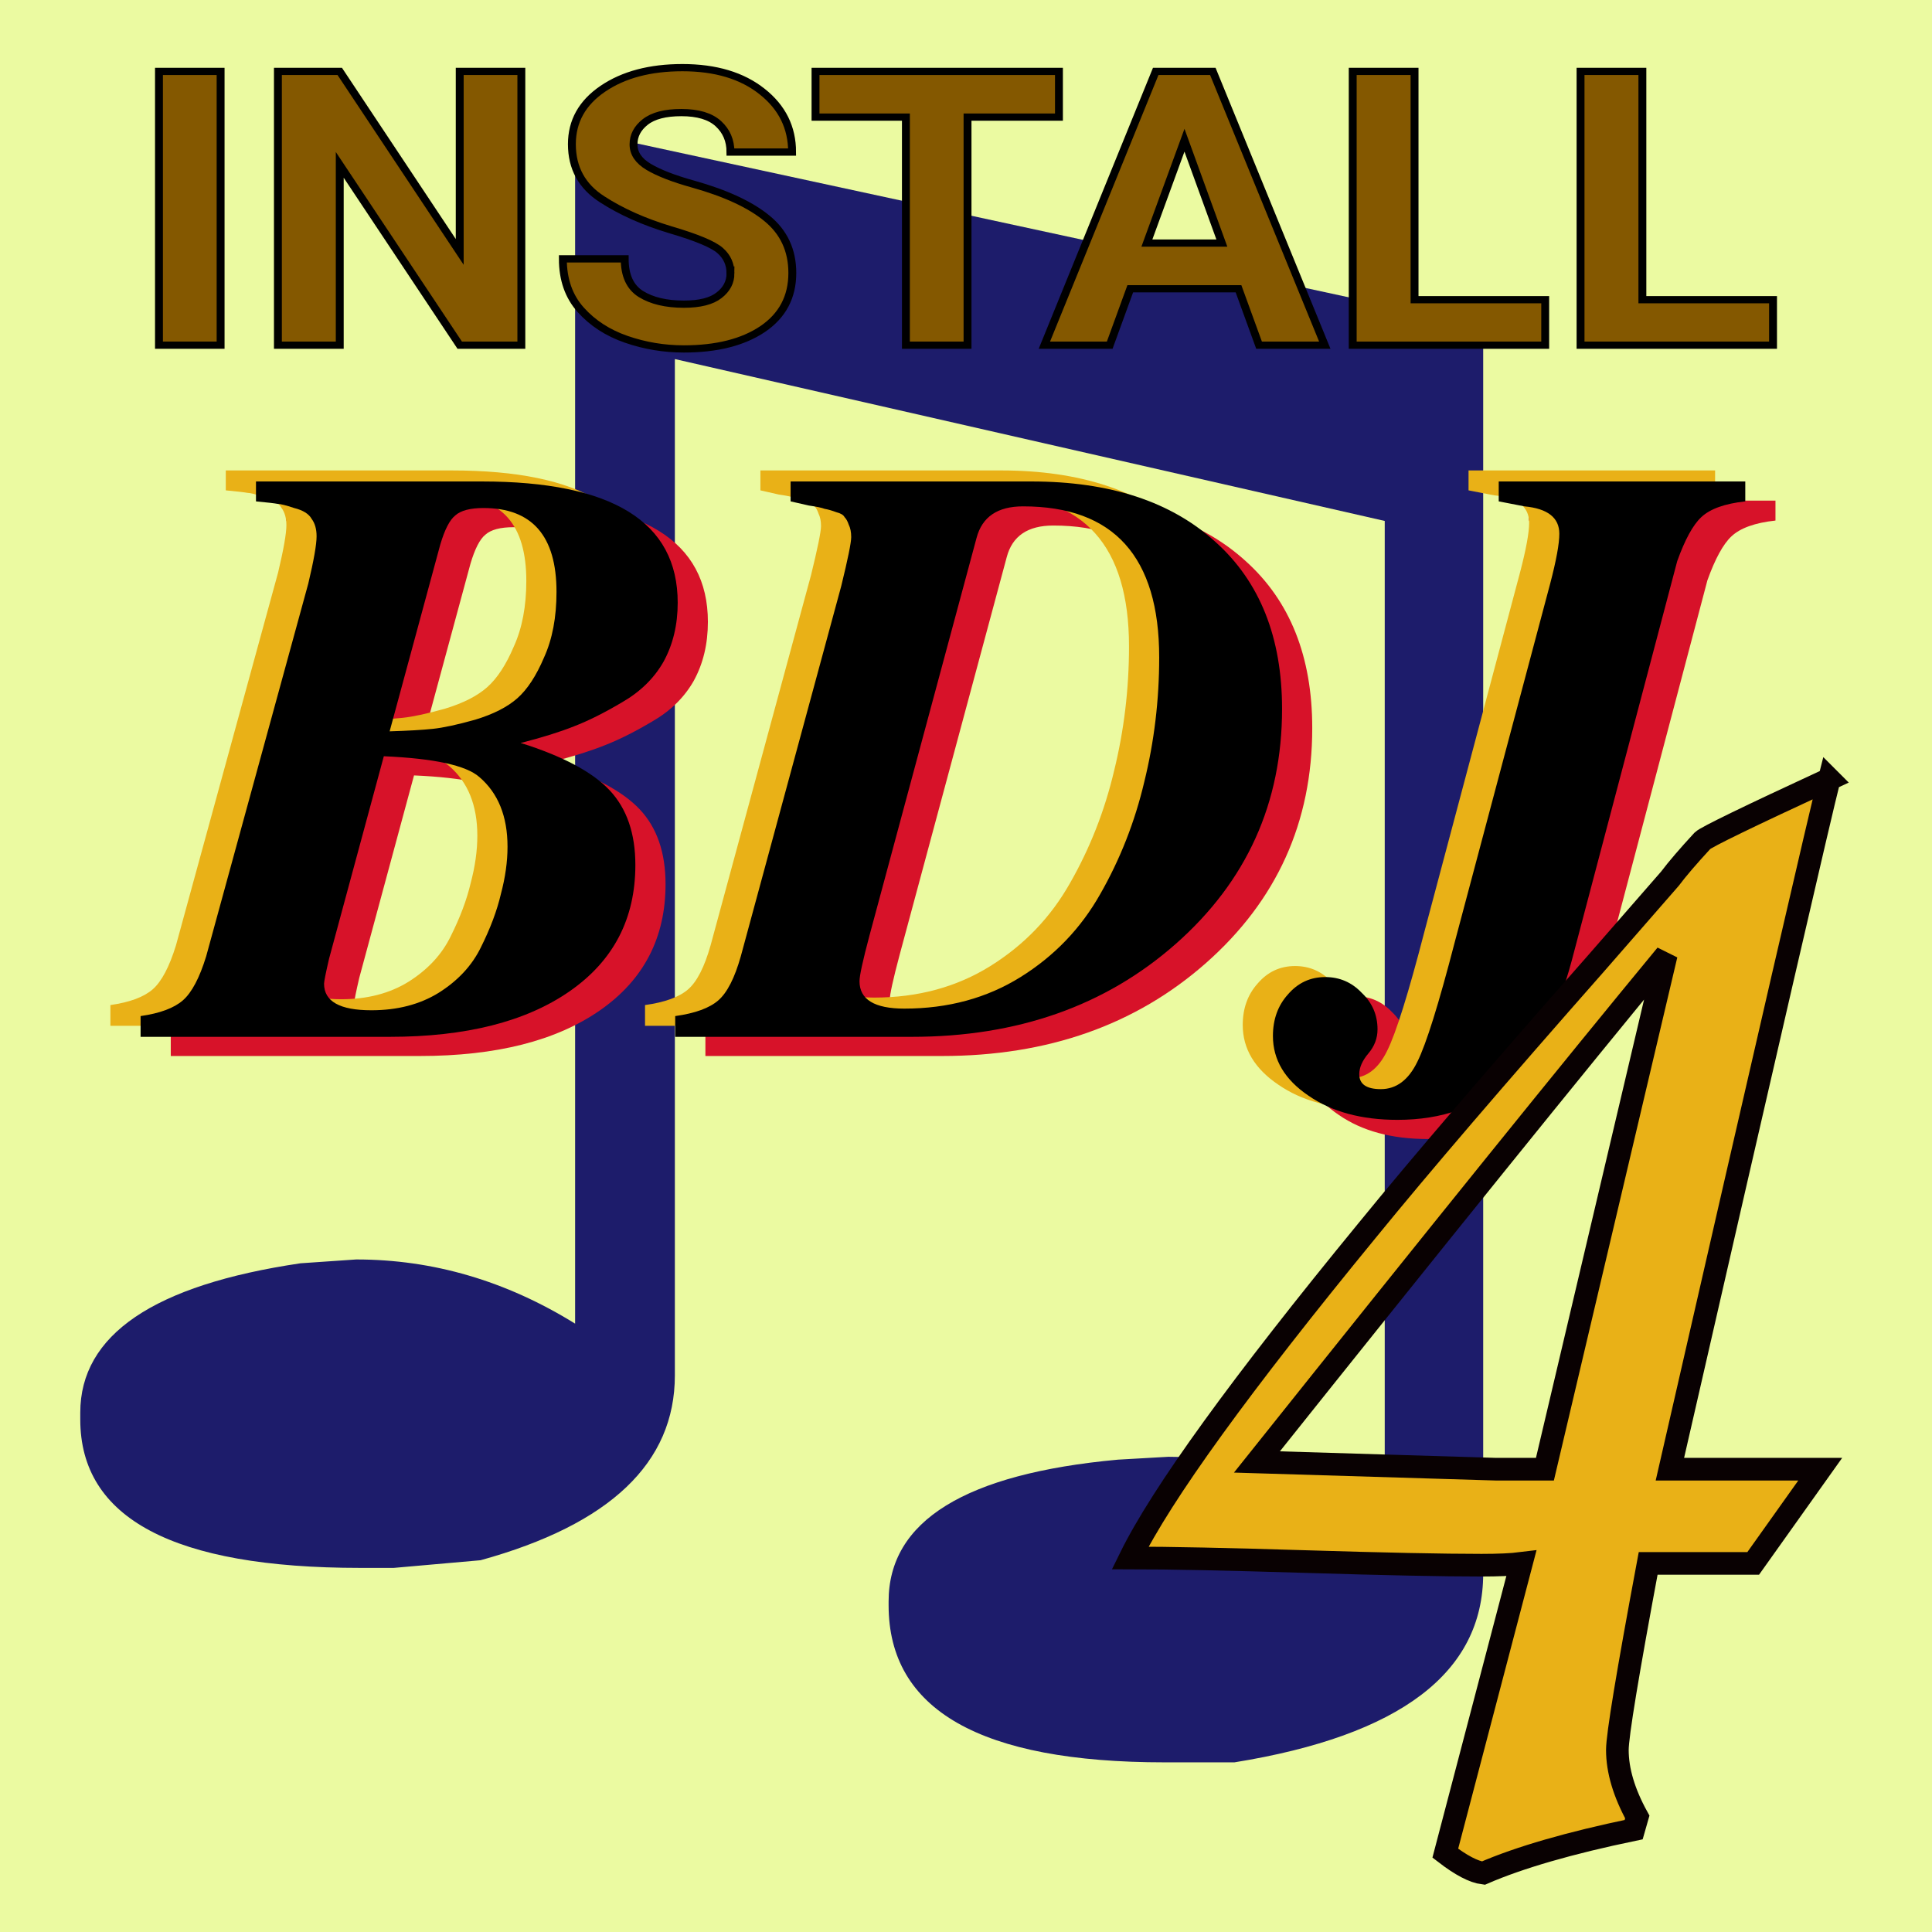
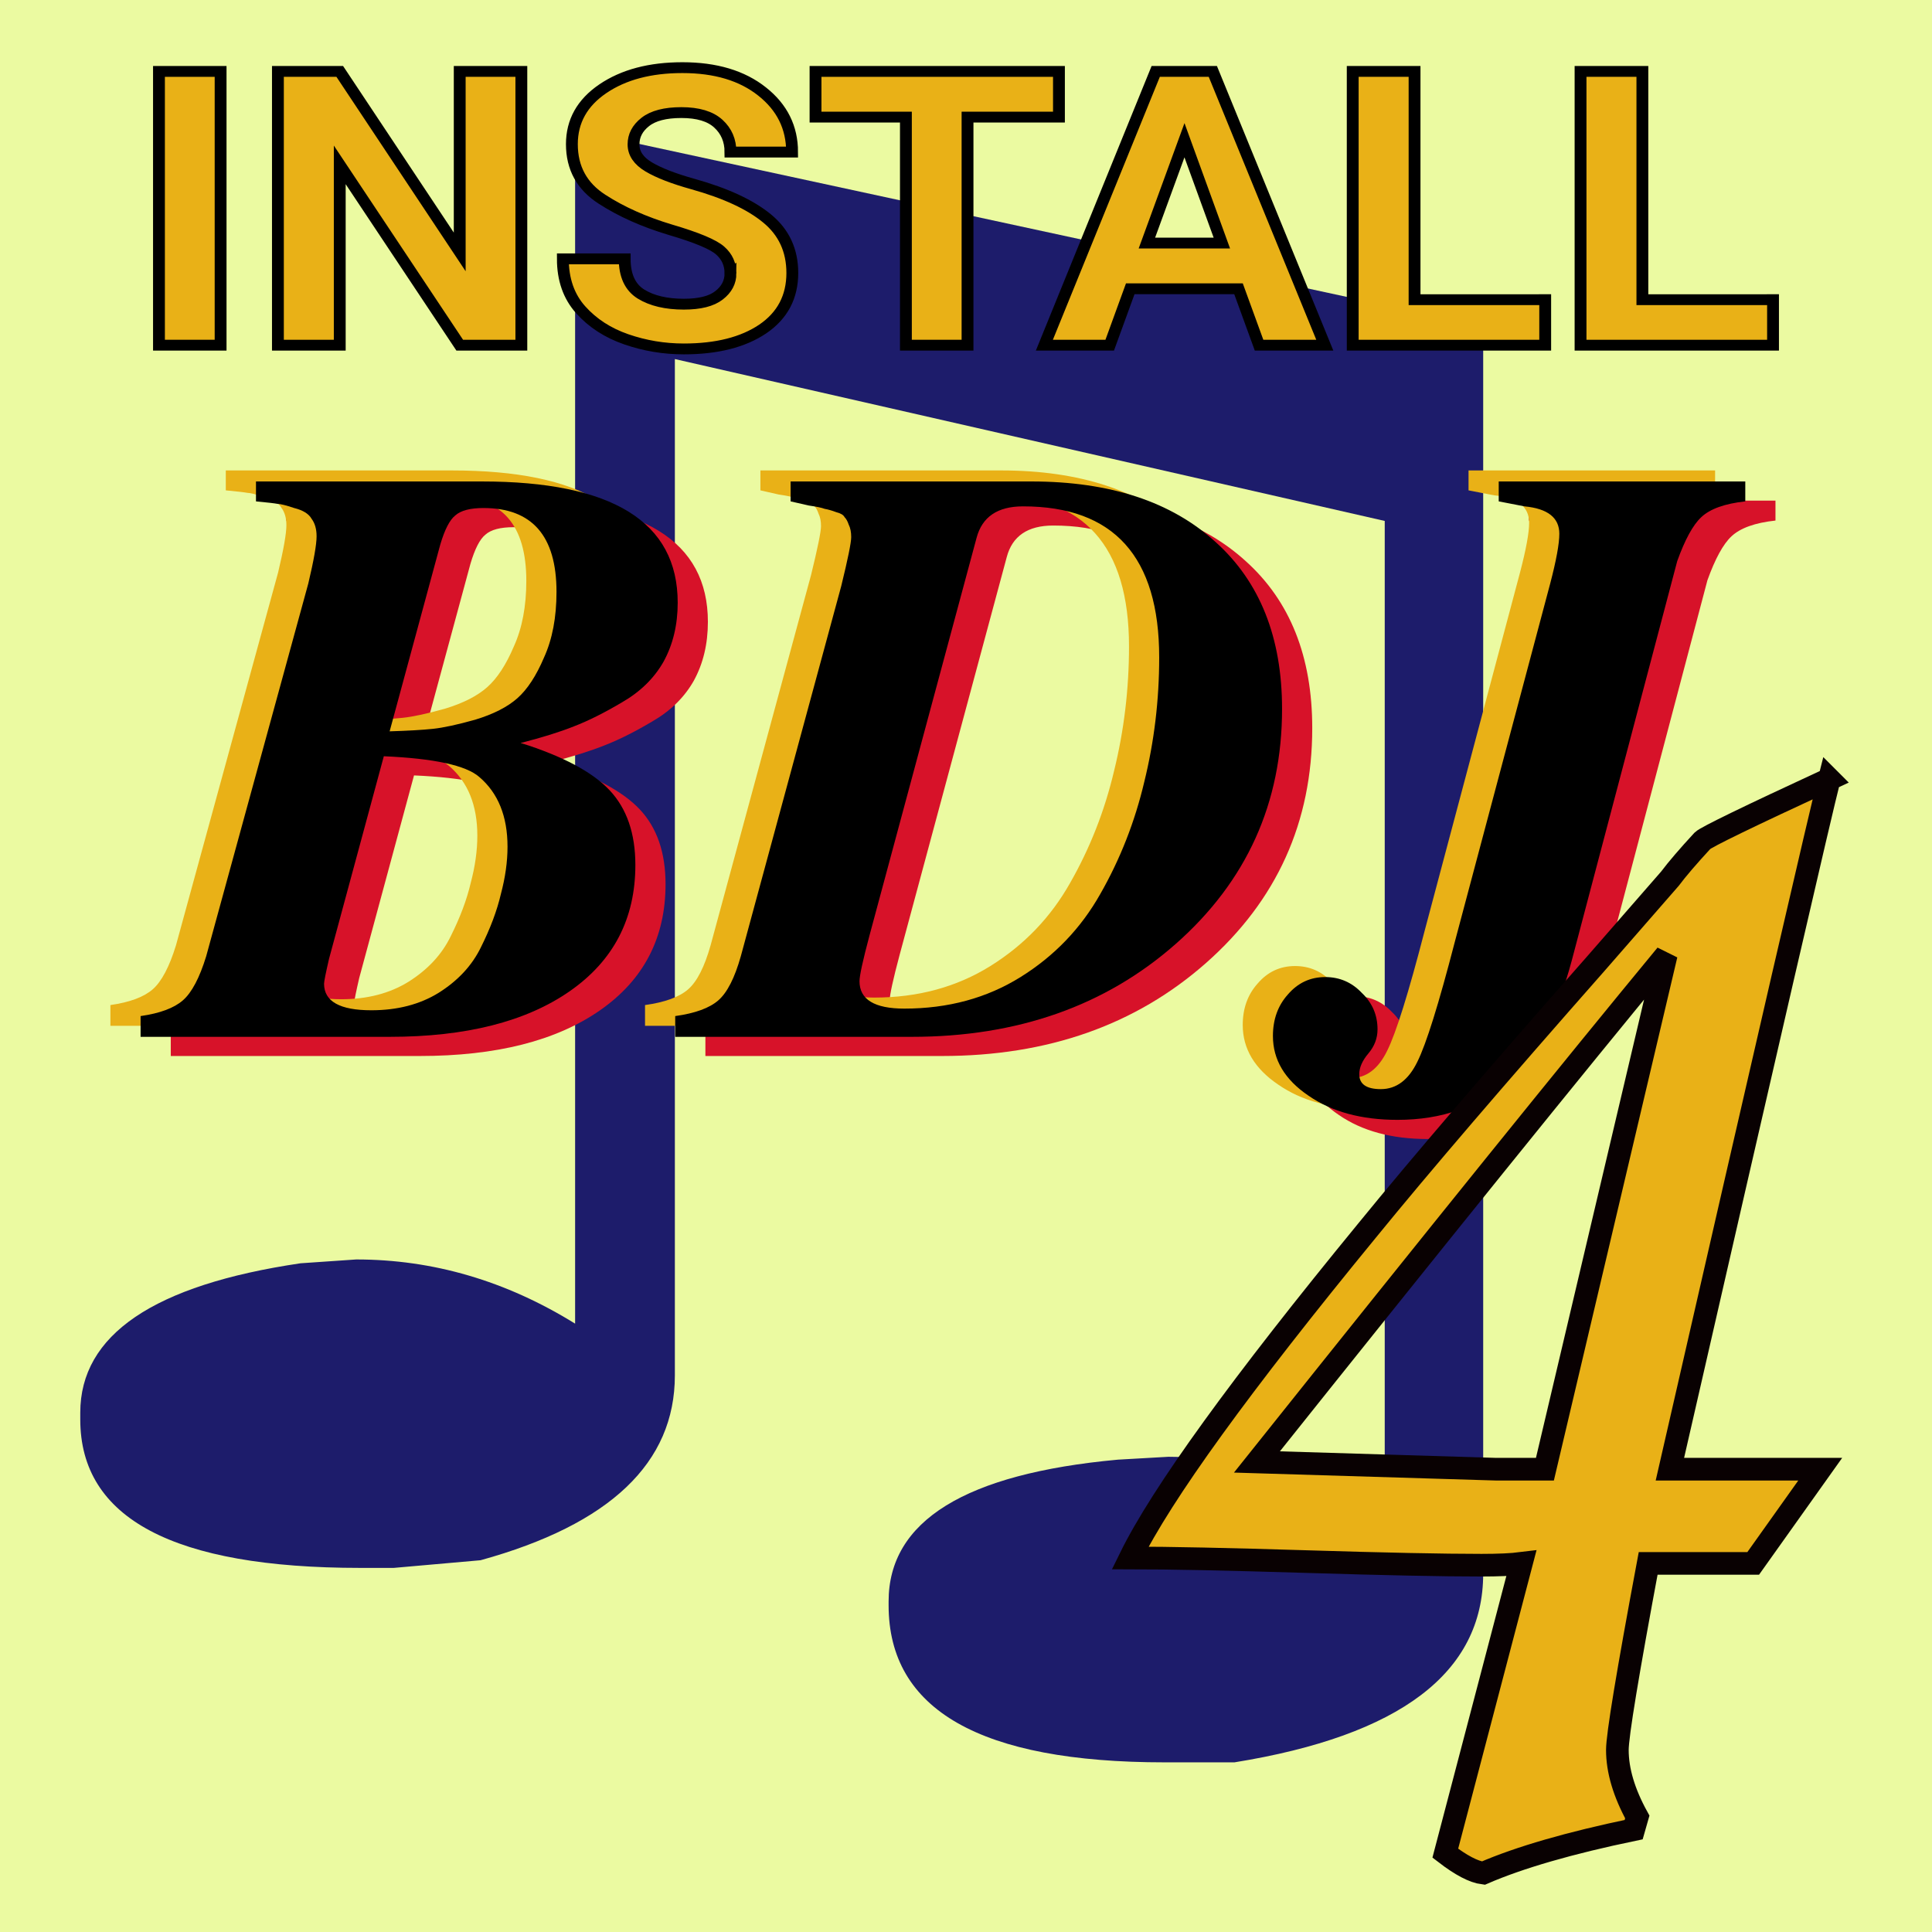
<svg xmlns="http://www.w3.org/2000/svg" width="256" height="256" id="svg4756" version="1.1" viewBox="0 0 256 256">
  <defs id="defs4758" />
  <g id="layer5" style="display:inline" transform="translate(-8.53334,-8.53334)">
    <rect style="opacity:1;fill:#e7f98b;fill-opacity:0.81;stroke:none;stroke-width:0;stroke-miterlimit:4;stroke-dasharray:none;stroke-opacity:1" id="rect4218" width="256" height="256" x="8.533" y="8.533" />
  </g>
  <g id="layer1" transform="translate(-8.53334,183.4667)" style="display:inline">
    <g aria-label="♫" transform="scale(1.162914,0.859909)" id="text4173" style="font-size:9.453px;line-height:0%;font-family:'Droid Serif';-inkscape-font-specification:'Droid Serif';letter-spacing:0px;word-spacing:0px;fill:#1d1c6b;stroke-width:0.788px">
-       <path d="m 73.901,-193.008 101.992,29.815 0.443,0.59 V 29.13 q 0,22.878 -28.339,29.077 h -7.97 q -31.439,0 -31.439,-24.206 v -0.59 q 0,-18.598 26.125,-21.845 l 5.756,-0.443 q 12.694,0 24.649,8.561 V -133.082 L 84.233,-158.027 V -1.423 q 0,20.221 -22.14,28.487 l -9.889,1.181 h -3.838 q -31.882,0 -31.882,-22.878 V 4.333 q 0,-18.007 25.092,-23.026 l 6.347,-0.59 q 13.136,0 24.944,9.889 V -191.68 Z" style="font-size:302.285px;line-height:125%" id="path41317" />
+       <path d="m 73.901,-193.008 101.992,29.815 0.443,0.59 V 29.13 q 0,22.878 -28.339,29.077 h -7.97 q -31.439,0 -31.439,-24.206 v -0.59 q 0,-18.598 26.125,-21.845 l 5.756,-0.443 q 12.694,0 24.649,8.561 V -133.082 L 84.233,-158.027 V -1.423 q 0,20.221 -22.14,28.487 l -9.889,1.181 h -3.838 q -31.882,0 -31.882,-22.878 V 4.333 q 0,-18.007 25.092,-23.026 l 6.347,-0.59 q 13.136,0 24.944,9.889 V -191.68 Z" style="font-size:302.285px;line-height:125%" id="path969" />
    </g>
  </g>
  <g id="layer4" style="display:inline" transform="translate(-8.53334,-8.53334)">
    <g id="g39" transform="translate(5.517523,-12.83611)">
      <g aria-label="BDJ" id="text4150" style="line-height:0%;letter-spacing:0px;word-spacing:0px;display:inline;fill:#d71229;stroke-width:1px">
-         <path d="m 48.965,94.965 q 0,-1.43 -0.66,-2.31 -0.55,-0.99 -2.31,-1.43 -1.65,-0.55 -2.2,-0.55 -0.55,-0.11 -2.86,-0.33 v -2.64 h 29.92 q 25.96,0 25.96,16.06 0,4.4 -1.87,7.81 -1.87,3.3 -5.5,5.39 -3.52,2.09 -6.38,3.19 -2.75,1.1 -7.04,2.2 8.36,2.64 11.77,6.27 3.41,3.63 3.41,9.9 0,10.67 -8.69,16.72 -8.69,6.05 -23.87,6.05 h -33 v -2.75 q 3.85,-0.55 5.61,-2.09 1.76,-1.54 3.08,-5.83 l 13.53,-49.39 q 1.1,-4.62 1.1,-6.27 z m 7.26,62.81 q 5.17,0 8.91,-2.31 3.85,-2.42 5.61,-6.05 1.87,-3.74 2.64,-7.04 0.88,-3.3 0.88,-6.27 0,-6.05 -3.74,-9.24 -2.64,-2.31 -12.65,-2.75 l -7.26,26.84 q -0.66,2.86 -0.66,3.3 0,3.52 6.27,3.52 z m 2.42,-36.96 q 3.63,-0.11 5.72,-0.33 2.09,-0.22 5.61,-1.21 3.63,-1.1 5.61,-2.86 1.98,-1.76 3.52,-5.39 1.65,-3.63 1.65,-8.69 0,-11.11 -9.68,-11.11 -2.64,0 -3.74,0.99 -1.1,0.88 -1.98,3.85 z" style="font-style:italic;font-weight:bold;font-size:110px;line-height:1.25;font-family:Kinnari;-inkscape-font-specification:'Kinnari Bold Italic'" id="path41338" />
-         <path d="m 119.805,95.075 q 0,-0.99 -0.33,-1.65 -0.22,-0.66 -0.55,-0.99 -0.22,-0.44 -1.1,-0.66 -0.88,-0.33 -1.54,-0.44 -0.55,-0.22 -2.09,-0.44 -1.43,-0.33 -2.42,-0.55 v -2.64 h 31.9 q 15.62,0 24.42,8.03 8.8,7.92 8.8,22.11 0,18.7 -14.08,31.13 -13.97,12.32 -34.98,12.32 H 96.485 v -2.75 q 3.96,-0.55 5.72,-2.09 1.76,-1.54 2.97,-5.83 l 13.31,-49.06 q 1.32,-5.39 1.32,-6.49 z m 16.61,0.11 -14.19,52.69 q -1.32,4.95 -1.32,6.05 0,3.63 5.94,3.63 8.69,0 15.4,-4.18 6.71,-4.18 10.56,-11 3.96,-6.93 5.83,-14.85 1.98,-8.03 1.98,-16.5 0,-20.02 -18.04,-20.02 -5.06,0 -6.16,4.18 z" style="font-style:italic;font-weight:bold;font-size:110px;line-height:1.25;font-family:Kinnari;-inkscape-font-specification:'Kinnari Bold Italic'" id="path41340" />
-         <path d="m 189.545,160.305 q 0,1.76 -1.21,3.19 -1.21,1.43 -1.21,2.75 0,1.98 2.86,1.98 3.08,0 4.84,-3.63 1.76,-3.52 4.95,-15.84 l 12.65,-47.52 q 1.21,-4.62 1.21,-6.6 0,-3.19 -4.62,-3.63 l -3.41,-0.66 v -2.64 h 32.67 v 2.64 q -4.07,0.44 -5.83,2.09 -1.65,1.54 -3.19,5.83 l -13.97,52.91 q -2.86,10.78 -8.58,15.95 -5.61,5.17 -14.52,5.17 -7.15,0 -11.77,-3.19 -4.73,-3.19 -4.73,-7.92 0,-3.3 1.98,-5.5 1.98,-2.31 4.95,-2.31 2.86,0 4.84,2.09 2.09,1.98 2.09,4.84 z" style="font-style:italic;font-weight:bold;font-size:110px;line-height:1.25;font-family:Kinnari;-inkscape-font-specification:'Kinnari Bold Italic'" id="path41342" />
+         <path d="m 48.965,94.965 q 0,-1.43 -0.66,-2.31 -0.55,-0.99 -2.31,-1.43 -1.65,-0.55 -2.2,-0.55 -0.55,-0.11 -2.86,-0.33 v -2.64 h 29.92 q 25.96,0 25.96,16.06 0,4.4 -1.87,7.81 -1.87,3.3 -5.5,5.39 -3.52,2.09 -6.38,3.19 -2.75,1.1 -7.04,2.2 8.36,2.64 11.77,6.27 3.41,3.63 3.41,9.9 0,10.67 -8.69,16.72 -8.69,6.05 -23.87,6.05 h -33 v -2.75 q 3.85,-0.55 5.61,-2.09 1.76,-1.54 3.08,-5.83 l 13.53,-49.39 q 1.1,-4.62 1.1,-6.27 z m 7.26,62.81 q 5.17,0 8.91,-2.31 3.85,-2.42 5.61,-6.05 1.87,-3.74 2.64,-7.04 0.88,-3.3 0.88,-6.27 0,-6.05 -3.74,-9.24 -2.64,-2.31 -12.65,-2.75 l -7.26,26.84 q -0.66,2.86 -0.66,3.3 0,3.52 6.27,3.52 z m 2.42,-36.96 q 3.63,-0.11 5.72,-0.33 2.09,-0.22 5.61,-1.21 3.63,-1.1 5.61,-2.86 1.98,-1.76 3.52,-5.39 1.65,-3.63 1.65,-8.69 0,-11.11 -9.68,-11.11 -2.64,0 -3.74,0.99 -1.1,0.88 -1.98,3.85 z" style="font-style:italic;font-weight:bold;font-size:110px;line-height:1.25;font-family:Kinnari;-inkscape-font-specification:'Kinnari Bold Italic'" id="path944" />
+         <path d="m 119.805,95.075 q 0,-0.99 -0.33,-1.65 -0.22,-0.66 -0.55,-0.99 -0.22,-0.44 -1.1,-0.66 -0.88,-0.33 -1.54,-0.44 -0.55,-0.22 -2.09,-0.44 -1.43,-0.33 -2.42,-0.55 v -2.64 h 31.9 q 15.62,0 24.42,8.03 8.8,7.92 8.8,22.11 0,18.7 -14.08,31.13 -13.97,12.32 -34.98,12.32 H 96.485 v -2.75 q 3.96,-0.55 5.72,-2.09 1.76,-1.54 2.97,-5.83 l 13.31,-49.06 q 1.32,-5.39 1.32,-6.49 z m 16.61,0.11 -14.19,52.69 q -1.32,4.95 -1.32,6.05 0,3.63 5.94,3.63 8.69,0 15.4,-4.18 6.71,-4.18 10.56,-11 3.96,-6.93 5.83,-14.85 1.98,-8.03 1.98,-16.5 0,-20.02 -18.04,-20.02 -5.06,0 -6.16,4.18 z" style="font-style:italic;font-weight:bold;font-size:110px;line-height:1.25;font-family:Kinnari;-inkscape-font-specification:'Kinnari Bold Italic'" id="path946" />
+         <path d="m 189.545,160.305 q 0,1.76 -1.21,3.19 -1.21,1.43 -1.21,2.75 0,1.98 2.86,1.98 3.08,0 4.84,-3.63 1.76,-3.52 4.95,-15.84 l 12.65,-47.52 q 1.21,-4.62 1.21,-6.6 0,-3.19 -4.62,-3.63 l -3.41,-0.66 v -2.64 h 32.67 v 2.64 q -4.07,0.44 -5.83,2.09 -1.65,1.54 -3.19,5.83 l -13.97,52.91 q -2.86,10.78 -8.58,15.95 -5.61,5.17 -14.52,5.17 -7.15,0 -11.77,-3.19 -4.73,-3.19 -4.73,-7.92 0,-3.3 1.98,-5.5 1.98,-2.31 4.95,-2.31 2.86,0 4.84,2.09 2.09,1.98 2.09,4.84 z" style="font-style:italic;font-weight:bold;font-size:110px;line-height:1.25;font-family:Kinnari;-inkscape-font-specification:'Kinnari Bold Italic'" id="path948" />
      </g>
      <g aria-label="BDJ" id="text4150-7" style="line-height:0%;letter-spacing:0px;word-spacing:0px;display:inline;fill:#e9b117;stroke-width:1px">
-         <path d="m 40.965,90.965 q 0,-1.43 -0.66,-2.31 -0.55,-0.99 -2.31,-1.43 -1.65,-0.55 -2.2,-0.55 -0.55,-0.11 -2.86,-0.33 v -2.64 h 29.92 q 25.96,0 25.96,16.06 0,4.4 -1.87,7.81 -1.87,3.3 -5.5,5.39 -3.52,2.09 -6.38,3.19 -2.75,1.1 -7.04,2.2 8.36,2.64 11.77,6.27 3.41,3.63 3.41,9.9 0,10.67 -8.69,16.72 -8.69,6.05 -23.87,6.05 h -33 v -2.75 q 3.85,-0.55 5.61,-2.09 1.76,-1.54 3.08,-5.83 l 13.53,-49.39 q 1.1,-4.62 1.1,-6.27 z m 7.26,62.81 q 5.17,0 8.91,-2.31 3.85,-2.42 5.61,-6.05 1.87,-3.74 2.64,-7.04 0.88,-3.3 0.88,-6.27 0,-6.05 -3.74,-9.24 -2.64,-2.31 -12.65,-2.75 l -7.26,26.84 q -0.66,2.86 -0.66,3.3 0,3.52 6.27,3.52 z m 2.42,-36.96 q 3.63,-0.11 5.72,-0.33 2.09,-0.22 5.61,-1.21 3.63,-1.1 5.61,-2.86 1.98,-1.76 3.52,-5.39 1.65,-3.63 1.65,-8.69 0,-11.11 -9.68,-11.11 -2.64,0 -3.74,0.99 -1.1,0.88 -1.98,3.85 z" style="font-style:italic;font-weight:bold;font-size:110px;line-height:1.25;font-family:Kinnari;-inkscape-font-specification:'Kinnari Bold Italic'" id="path41363" />
-         <path d="m 111.805,91.075 q 0,-0.99 -0.33,-1.65 -0.22,-0.66 -0.55,-0.99 -0.22,-0.44 -1.1,-0.66 -0.88,-0.33 -1.54,-0.44 -0.55,-0.22 -2.09,-0.44 -1.43,-0.33 -2.42,-0.55 v -2.64 h 31.9 q 15.62,0 24.42,8.03 8.8,7.92 8.8,22.11 0,18.7 -14.08,31.13 -13.97,12.32 -34.98,12.32 H 88.485 v -2.75 q 3.96,-0.55 5.72,-2.09 1.76,-1.54 2.97,-5.83 L 110.485,97.565 q 1.32,-5.39 1.32,-6.49 z m 16.61,0.11 -14.19,52.69 q -1.32,4.95 -1.32,6.05 0,3.63 5.94,3.63 8.69,0 15.4,-4.18 6.71,-4.18 10.56,-11 3.96,-6.93 5.83,-14.85 1.98,-8.03 1.98,-16.5 0,-20.02 -18.04,-20.02 -5.06,0 -6.16,4.18 z" style="font-style:italic;font-weight:bold;font-size:110px;line-height:1.25;font-family:Kinnari;-inkscape-font-specification:'Kinnari Bold Italic'" id="path41365" />
-         <path d="m 181.545,156.305 q 0,1.76 -1.21,3.19 -1.21,1.43 -1.21,2.75 0,1.98 2.86,1.98 3.08,0 4.84,-3.63 1.76,-3.52 4.95,-15.84 l 12.65,-47.52 q 1.21,-4.62 1.21,-6.6 0,-3.19 -4.62,-3.63 l -3.41,-0.66 v -2.64 h 32.67 v 2.64 q -4.07,0.44 -5.83,2.09 -1.65,1.54 -3.19,5.83 l -13.97,52.91 q -2.86,10.78 -8.58,15.95 -5.61,5.17 -14.52,5.17 -7.15,0 -11.77,-3.19 -4.73,-3.19 -4.73,-7.92 0,-3.3 1.98,-5.5 1.98,-2.31 4.95,-2.31 2.86,0 4.84,2.09 2.09,1.98 2.09,4.84 z" style="font-style:italic;font-weight:bold;font-size:110px;line-height:1.25;font-family:Kinnari;-inkscape-font-specification:'Kinnari Bold Italic'" id="path41367" />
+         <path d="m 40.965,90.965 q 0,-1.43 -0.66,-2.31 -0.55,-0.99 -2.31,-1.43 -1.65,-0.55 -2.2,-0.55 -0.55,-0.11 -2.86,-0.33 v -2.64 h 29.92 q 25.96,0 25.96,16.06 0,4.4 -1.87,7.81 -1.87,3.3 -5.5,5.39 -3.52,2.09 -6.38,3.19 -2.75,1.1 -7.04,2.2 8.36,2.64 11.77,6.27 3.41,3.63 3.41,9.9 0,10.67 -8.69,16.72 -8.69,6.05 -23.87,6.05 h -33 v -2.75 q 3.85,-0.55 5.61,-2.09 1.76,-1.54 3.08,-5.83 l 13.53,-49.39 q 1.1,-4.62 1.1,-6.27 z m 7.26,62.81 q 5.17,0 8.91,-2.31 3.85,-2.42 5.61,-6.05 1.87,-3.74 2.64,-7.04 0.88,-3.3 0.88,-6.27 0,-6.05 -3.74,-9.24 -2.64,-2.31 -12.65,-2.75 l -7.26,26.84 q -0.66,2.86 -0.66,3.3 0,3.52 6.27,3.52 z m 2.42,-36.96 q 3.63,-0.11 5.72,-0.33 2.09,-0.22 5.61,-1.21 3.63,-1.1 5.61,-2.86 1.98,-1.76 3.52,-5.39 1.65,-3.63 1.65,-8.69 0,-11.11 -9.68,-11.11 -2.64,0 -3.74,0.99 -1.1,0.88 -1.98,3.85 z" style="font-style:italic;font-weight:bold;font-size:110px;line-height:1.25;font-family:Kinnari;-inkscape-font-specification:'Kinnari Bold Italic'" id="path919" />
+         <path d="m 111.805,91.075 q 0,-0.99 -0.33,-1.65 -0.22,-0.66 -0.55,-0.99 -0.22,-0.44 -1.1,-0.66 -0.88,-0.33 -1.54,-0.44 -0.55,-0.22 -2.09,-0.44 -1.43,-0.33 -2.42,-0.55 v -2.64 h 31.9 q 15.62,0 24.42,8.03 8.8,7.92 8.8,22.11 0,18.7 -14.08,31.13 -13.97,12.32 -34.98,12.32 H 88.485 v -2.75 q 3.96,-0.55 5.72,-2.09 1.76,-1.54 2.97,-5.83 L 110.485,97.565 q 1.32,-5.39 1.32,-6.49 z m 16.61,0.11 -14.19,52.69 q -1.32,4.95 -1.32,6.05 0,3.63 5.94,3.63 8.69,0 15.4,-4.18 6.71,-4.18 10.56,-11 3.96,-6.93 5.83,-14.85 1.98,-8.03 1.98,-16.5 0,-20.02 -18.04,-20.02 -5.06,0 -6.16,4.18 z" style="font-style:italic;font-weight:bold;font-size:110px;line-height:1.25;font-family:Kinnari;-inkscape-font-specification:'Kinnari Bold Italic'" id="path921" />
+         <path d="m 181.545,156.305 q 0,1.76 -1.21,3.19 -1.21,1.43 -1.21,2.75 0,1.98 2.86,1.98 3.08,0 4.84,-3.63 1.76,-3.52 4.95,-15.84 l 12.65,-47.52 q 1.21,-4.62 1.21,-6.6 0,-3.19 -4.62,-3.63 l -3.41,-0.66 v -2.64 h 32.67 v 2.64 q -4.07,0.44 -5.83,2.09 -1.65,1.54 -3.19,5.83 l -13.97,52.91 q -2.86,10.78 -8.58,15.95 -5.61,5.17 -14.52,5.17 -7.15,0 -11.77,-3.19 -4.73,-3.19 -4.73,-7.92 0,-3.3 1.98,-5.5 1.98,-2.31 4.95,-2.31 2.86,0 4.84,2.09 2.09,1.98 2.09,4.84 z" style="font-style:italic;font-weight:bold;font-size:110px;line-height:1.25;font-family:Kinnari;-inkscape-font-specification:'Kinnari Bold Italic'" id="path923" />
      </g>
      <g aria-label="BDJ" id="text4150-6" style="line-height:0%;letter-spacing:0px;word-spacing:0px;display:inline;stroke-width:1px">
-         <path d="m 44.965,92.425 q 0,-1.43 -0.66,-2.31 -0.55,-0.99 -2.31,-1.43 -1.65,-0.55 -2.2,-0.55 -0.55,-0.11 -2.86,-0.33 v -2.64 h 29.92 q 25.96,0 25.96,16.06 0,4.4 -1.87,7.81 -1.87,3.3 -5.5,5.39 -3.52,2.09 -6.38,3.19 -2.75,1.1 -7.04,2.2 8.36,2.64 11.77,6.27 3.41,3.63 3.41,9.9 0,10.67 -8.69,16.72 -8.69,6.05 -23.87,6.05 h -33 v -2.75 q 3.85,-0.55 5.61,-2.09 1.76,-1.54 3.08,-5.83 l 13.53,-49.39 q 1.1,-4.62 1.1,-6.27 z m 7.26,62.81 q 5.17,0 8.91,-2.31 3.85,-2.42 5.61,-6.05 1.87,-3.74 2.64,-7.04 0.88,-3.3 0.88,-6.27 0,-6.05 -3.74,-9.24 -2.64,-2.31 -12.65,-2.75 l -7.26,26.84 q -0.66,2.86 -0.66,3.3 0,3.52 6.27,3.52 z m 2.42,-36.96 q 3.63,-0.11 5.72,-0.33 2.09,-0.22 5.61,-1.21 3.63,-1.1 5.61,-2.86 1.98,-1.76 3.52,-5.39 1.65,-3.63 1.65,-8.69 0,-11.11 -9.68,-11.11 -2.64,0 -3.74,0.99 -1.1,0.88 -1.98,3.85 z" style="font-style:italic;font-weight:bold;font-size:110px;line-height:1.25;font-family:Kinnari;-inkscape-font-specification:'Kinnari Bold Italic'" id="path41388" />
-         <path d="m 115.805,92.535 q 0,-0.99 -0.33,-1.65 -0.22,-0.66 -0.55,-0.99 -0.22,-0.44 -1.1,-0.66 -0.88,-0.33 -1.54,-0.44 -0.55,-0.22 -2.09,-0.44 -1.43,-0.33 -2.42,-0.55 v -2.64 h 31.9 q 15.62,0 24.42,8.03 8.8,7.92 8.8,22.11 0,18.7 -14.08,31.13 -13.97,12.32 -34.98,12.32 H 92.485 v -2.75 q 3.96,-0.55 5.72,-2.09 1.76,-1.54 2.97,-5.83 l 13.31,-49.06 q 1.32,-5.39 1.32,-6.49 z m 16.61,0.11 -14.19,52.69 q -1.32,4.95 -1.32,6.05 0,3.63 5.94,3.63 8.69,0 15.4,-4.18 6.71,-4.18 10.56,-11 3.96,-6.93 5.83,-14.85 1.98,-8.03 1.98,-16.5 0,-20.02 -18.04,-20.02 -5.06,0 -6.16,4.18 z" style="font-style:italic;font-weight:bold;font-size:110px;line-height:1.25;font-family:Kinnari;-inkscape-font-specification:'Kinnari Bold Italic'" id="path41390" />
-         <path d="m 185.545,157.765 q 0,1.76 -1.21,3.19 -1.21,1.43 -1.21,2.75 0,1.98 2.86,1.98 3.08,0 4.84,-3.63 1.76,-3.52 4.95,-15.84 l 12.65,-47.52 q 1.21,-4.62 1.21,-6.6 0,-3.19 -4.62,-3.63 l -3.41,-0.66 v -2.64 h 32.67 v 2.64 q -4.07,0.44 -5.83,2.09 -1.65,1.54 -3.19,5.83 l -13.97,52.91 q -2.86,10.78 -8.58,15.95 -5.61,5.17 -14.52,5.17 -7.15,0 -11.77,-3.19 -4.73,-3.19 -4.73,-7.92 0,-3.3 1.98,-5.5 1.98,-2.31 4.95,-2.31 2.86,0 4.84,2.09 2.09,1.98 2.09,4.84 z" style="font-style:italic;font-weight:bold;font-size:110px;line-height:1.25;font-family:Kinnari;-inkscape-font-specification:'Kinnari Bold Italic'" id="path41392" />
+         <path d="m 44.965,92.425 q 0,-1.43 -0.66,-2.31 -0.55,-0.99 -2.31,-1.43 -1.65,-0.55 -2.2,-0.55 -0.55,-0.11 -2.86,-0.33 v -2.64 h 29.92 q 25.96,0 25.96,16.06 0,4.4 -1.87,7.81 -1.87,3.3 -5.5,5.39 -3.52,2.09 -6.38,3.19 -2.75,1.1 -7.04,2.2 8.36,2.64 11.77,6.27 3.41,3.63 3.41,9.9 0,10.67 -8.69,16.72 -8.69,6.05 -23.87,6.05 h -33 v -2.75 q 3.85,-0.55 5.61,-2.09 1.76,-1.54 3.08,-5.83 l 13.53,-49.39 q 1.1,-4.62 1.1,-6.27 z m 7.26,62.81 q 5.17,0 8.91,-2.31 3.85,-2.42 5.61,-6.05 1.87,-3.74 2.64,-7.04 0.88,-3.3 0.88,-6.27 0,-6.05 -3.74,-9.24 -2.64,-2.31 -12.65,-2.75 l -7.26,26.84 q -0.66,2.86 -0.66,3.3 0,3.52 6.27,3.52 z m 2.42,-36.96 q 3.63,-0.11 5.72,-0.33 2.09,-0.22 5.61,-1.21 3.63,-1.1 5.61,-2.86 1.98,-1.76 3.52,-5.39 1.65,-3.63 1.65,-8.69 0,-11.11 -9.68,-11.11 -2.64,0 -3.74,0.99 -1.1,0.88 -1.98,3.85 z" style="font-style:italic;font-weight:bold;font-size:110px;line-height:1.25;font-family:Kinnari;-inkscape-font-specification:'Kinnari Bold Italic'" id="path894" />
+         <path d="m 115.805,92.535 q 0,-0.99 -0.33,-1.65 -0.22,-0.66 -0.55,-0.99 -0.22,-0.44 -1.1,-0.66 -0.88,-0.33 -1.54,-0.44 -0.55,-0.22 -2.09,-0.44 -1.43,-0.33 -2.42,-0.55 v -2.64 h 31.9 q 15.62,0 24.42,8.03 8.8,7.92 8.8,22.11 0,18.7 -14.08,31.13 -13.97,12.32 -34.98,12.32 H 92.485 v -2.75 q 3.96,-0.55 5.72,-2.09 1.76,-1.54 2.97,-5.83 l 13.31,-49.06 q 1.32,-5.39 1.32,-6.49 z m 16.61,0.11 -14.19,52.69 q -1.32,4.95 -1.32,6.05 0,3.63 5.94,3.63 8.69,0 15.4,-4.18 6.71,-4.18 10.56,-11 3.96,-6.93 5.83,-14.85 1.98,-8.03 1.98,-16.5 0,-20.02 -18.04,-20.02 -5.06,0 -6.16,4.18 z" style="font-style:italic;font-weight:bold;font-size:110px;line-height:1.25;font-family:Kinnari;-inkscape-font-specification:'Kinnari Bold Italic'" id="path896" />
+         <path d="m 185.545,157.765 q 0,1.76 -1.21,3.19 -1.21,1.43 -1.21,2.75 0,1.98 2.86,1.98 3.08,0 4.84,-3.63 1.76,-3.52 4.95,-15.84 l 12.65,-47.52 q 1.21,-4.62 1.21,-6.6 0,-3.19 -4.62,-3.63 l -3.41,-0.66 v -2.64 h 32.67 v 2.64 q -4.07,0.44 -5.83,2.09 -1.65,1.54 -3.19,5.83 l -13.97,52.91 q -2.86,10.78 -8.58,15.95 -5.61,5.17 -14.52,5.17 -7.15,0 -11.77,-3.19 -4.73,-3.19 -4.73,-7.92 0,-3.3 1.98,-5.5 1.98,-2.31 4.95,-2.31 2.86,0 4.84,2.09 2.09,1.98 2.09,4.84 z" style="font-style:italic;font-weight:bold;font-size:110px;line-height:1.25;font-family:Kinnari;-inkscape-font-specification:'Kinnari Bold Italic'" id="path898" />
      </g>
    </g>
  </g>
  <g id="layer7">
    <g aria-label="4" id="text67795" style="font-size:240px;line-height:1.25;letter-spacing:0px;word-spacing:0px;fill:#e9b117;stroke:#090102;stroke-width:3">
-       <path d="m 242.389,103.237 q -1.68,6.48 -21.12,91.44 h 19.92 l -8.88,12.48 h -13.92 q -4.08,21.84 -4.08,24.72 0,4.08 2.64,8.88 l -0.48,1.68 q -12.72,2.64 -19.92,5.76 -1.92,-0.24 -5.04,-2.64 l 10.08,-38.4 q -1.92,0.24 -5.28,0.24 -7.68,0 -23.28,-0.48 -15.6,-0.48 -23.28,-0.48 6.24,-12.72 31.44,-43.44 10.56,-12.96 30.24,-35.28 l 9.84,-11.28 q 1.44,-1.92 4.32,-5.04 0.72,-0.72 16.8,-8.16 z m -21.6,23.28 q -18.24,22.08 -54.24,67.2 31.68,0.96 31.68,0.96 h 6.48 z" style="font-style:italic;font-family:'Chancery Uralic';-inkscape-font-specification:'Chancery Uralic Italic'" id="path41413" />
+       <path d="m 242.389,103.237 q -1.68,6.48 -21.12,91.44 h 19.92 l -8.88,12.48 h -13.92 q -4.08,21.84 -4.08,24.72 0,4.08 2.64,8.88 l -0.48,1.68 q -12.72,2.64 -19.92,5.76 -1.92,-0.24 -5.04,-2.64 l 10.08,-38.4 q -1.92,0.24 -5.28,0.24 -7.68,0 -23.28,-0.48 -15.6,-0.48 -23.28,-0.48 6.24,-12.72 31.44,-43.44 10.56,-12.96 30.24,-35.28 l 9.84,-11.28 q 1.44,-1.92 4.32,-5.04 0.72,-0.72 16.8,-8.16 z m -21.6,23.28 q -18.24,22.08 -54.24,67.2 31.68,0.96 31.68,0.96 h 6.48 z" style="font-style:italic;font-family:'Chancery Uralic';-inkscape-font-specification:'Chancery Uralic Italic'" id="path873" />
    </g>
  </g>
  <g id="layer6" style="display:inline" transform="translate(-8.53334,-8.53334)">
-     <g aria-label="INSTALL" transform="scale(1.045264,0.9566965)" id="text4153" style="font-size:53.333px;line-height:0%;letter-spacing:0px;word-spacing:0px;fill:#333333;stroke:#333333">
-       <path d="M 36.129,18.811 V 56.727 H 28.316 V 18.811 Z" style="font-weight:bold;line-height:1.25;font-family:Roboto;-inkscape-font-specification:'Roboto Bold';fill:#845800;stroke:#000000" id="path41434" />
-       <path d="M 74.254,18.811 V 56.727 H 66.441 L 51.233,31.753 V 56.727 H 43.394 V 18.811 h 7.839 L 66.441,43.811 V 18.811 Z" style="font-weight:bold;line-height:1.25;font-family:Roboto;-inkscape-font-specification:'Roboto Bold';fill:#845800;stroke:#000000" id="path41436" />
-       <path d="m 100.764,46.779 q 0,-1.901 -1.302,-3.151 -1.302,-1.276 -6.328,-2.891 -5,-1.641 -8.646,-4.219 -3.828,-2.682 -3.828,-7.63 0,-4.766 3.932,-7.682 3.932,-2.917 10.078,-2.917 6.302,0 10.104,3.307 3.802,3.281 3.802,8.385 h -7.812 q 0,-2.396 -1.536,-3.932 -1.536,-1.536 -4.687,-1.536 -3.073,0 -4.583,1.302 -1.484,1.276 -1.484,3.099 0,1.875 1.927,3.125 1.927,1.25 5.599,2.37 6.224,1.901 9.401,4.766 3.203,2.865 3.203,7.552 0,4.974 -3.75,7.76 -3.75,2.76 -10,2.76 -3.776,0 -7.292,-1.328 -3.516,-1.328 -5.781,-4.089 -2.266,-2.76 -2.266,-7.057 h 7.839 q 0,3.464 2.057,4.87 2.083,1.406 5.443,1.406 3.021,0 4.453,-1.224 1.458,-1.224 1.458,-3.047 z" style="font-weight:bold;line-height:1.25;font-family:Roboto;-inkscape-font-specification:'Roboto Bold';fill:#845800;stroke:#000000" id="path41438" />
-       <path d="m 111.545,25.139 v -6.328 h 30.859 v 6.328 h -11.589 v 31.589 h -7.812 V 25.139 Z" style="font-weight:bold;line-height:1.25;font-family:Roboto;-inkscape-font-specification:'Roboto Bold';fill:#845800;stroke:#000000" id="path41440" />
-       <path d="m 140.556,56.727 14.115,-37.917 h 7.24 l 14.193,37.917 h -8.333 l -2.604,-7.812 h -13.724 l -2.604,7.812 z m 12.995,-14.141 h 9.505 l -4.74,-14.245 z" style="font-weight:bold;line-height:1.25;font-family:Roboto;-inkscape-font-specification:'Roboto Bold';fill:#845800;stroke:#000000" id="path41442" />
-       <path d="m 204.045,50.425 v 6.302 H 179.644 V 18.811 h 7.839 v 31.615 z" style="font-weight:bold;line-height:1.25;font-family:Roboto;-inkscape-font-specification:'Roboto Bold';fill:#845800;stroke:#000000" id="path41444" />
-       <path d="m 232.926,50.425 v 6.302 H 208.525 V 18.811 h 7.839 v 31.615 z" style="font-weight:bold;line-height:1.25;font-family:Roboto;-inkscape-font-specification:'Roboto Bold';fill:#845800;stroke:#000000" id="path41446" />
+     <g aria-label="INSTALL" transform="scale(1.045264,0.9566965)" id="text4153" style="font-size:53.333px;line-height:0%;letter-spacing:0px;word-spacing:0px;fill:#e9b117;stroke:#333333;stroke-width:1.5">
+       <path d="M 36.129,18.811 V 56.727 H 28.316 V 18.811 Z" style="font-weight:bold;line-height:1.25;font-family:Roboto;-inkscape-font-specification:'Roboto Bold';stroke:#000000" id="path840" />
+       <path d="M 74.254,18.811 V 56.727 H 66.441 L 51.233,31.753 V 56.727 H 43.394 V 18.811 h 7.839 L 66.441,43.811 V 18.811 Z" style="font-weight:bold;line-height:1.25;font-family:Roboto;-inkscape-font-specification:'Roboto Bold';stroke:#000000" id="path842" />
+       <path d="m 100.764,46.779 q 0,-1.901 -1.302,-3.151 -1.302,-1.276 -6.328,-2.891 -5,-1.641 -8.646,-4.219 -3.828,-2.682 -3.828,-7.63 0,-4.766 3.932,-7.682 3.932,-2.917 10.078,-2.917 6.302,0 10.104,3.307 3.802,3.281 3.802,8.385 h -7.812 q 0,-2.396 -1.536,-3.932 -1.536,-1.536 -4.687,-1.536 -3.073,0 -4.583,1.302 -1.484,1.276 -1.484,3.099 0,1.875 1.927,3.125 1.927,1.25 5.599,2.37 6.224,1.901 9.401,4.766 3.203,2.865 3.203,7.552 0,4.974 -3.75,7.76 -3.75,2.76 -10,2.76 -3.776,0 -7.292,-1.328 -3.516,-1.328 -5.781,-4.089 -2.266,-2.76 -2.266,-7.057 h 7.839 q 0,3.464 2.057,4.87 2.083,1.406 5.443,1.406 3.021,0 4.453,-1.224 1.458,-1.224 1.458,-3.047 z" style="font-weight:bold;line-height:1.25;font-family:Roboto;-inkscape-font-specification:'Roboto Bold';stroke:#000000" id="path844" />
+       <path d="m 111.545,25.139 v -6.328 h 30.859 v 6.328 h -11.589 v 31.589 h -7.812 V 25.139 Z" style="font-weight:bold;line-height:1.25;font-family:Roboto;-inkscape-font-specification:'Roboto Bold';stroke:#000000" id="path846" />
+       <path d="m 140.556,56.727 14.115,-37.917 h 7.24 l 14.193,37.917 h -8.333 l -2.604,-7.812 h -13.724 l -2.604,7.812 z m 12.995,-14.141 h 9.505 l -4.74,-14.245 z" style="font-weight:bold;line-height:1.25;font-family:Roboto;-inkscape-font-specification:'Roboto Bold';stroke:#000000" id="path848" />
+       <path d="m 204.045,50.425 v 6.302 H 179.644 V 18.811 h 7.839 v 31.615 z" style="font-weight:bold;line-height:1.25;font-family:Roboto;-inkscape-font-specification:'Roboto Bold';stroke:#000000" id="path850" />
+       <path d="m 232.926,50.425 v 6.302 H 208.525 V 18.811 h 7.839 v 31.615 z" style="font-weight:bold;line-height:1.25;font-family:Roboto;-inkscape-font-specification:'Roboto Bold';stroke:#000000" id="path852" />
    </g>
  </g>
</svg>
